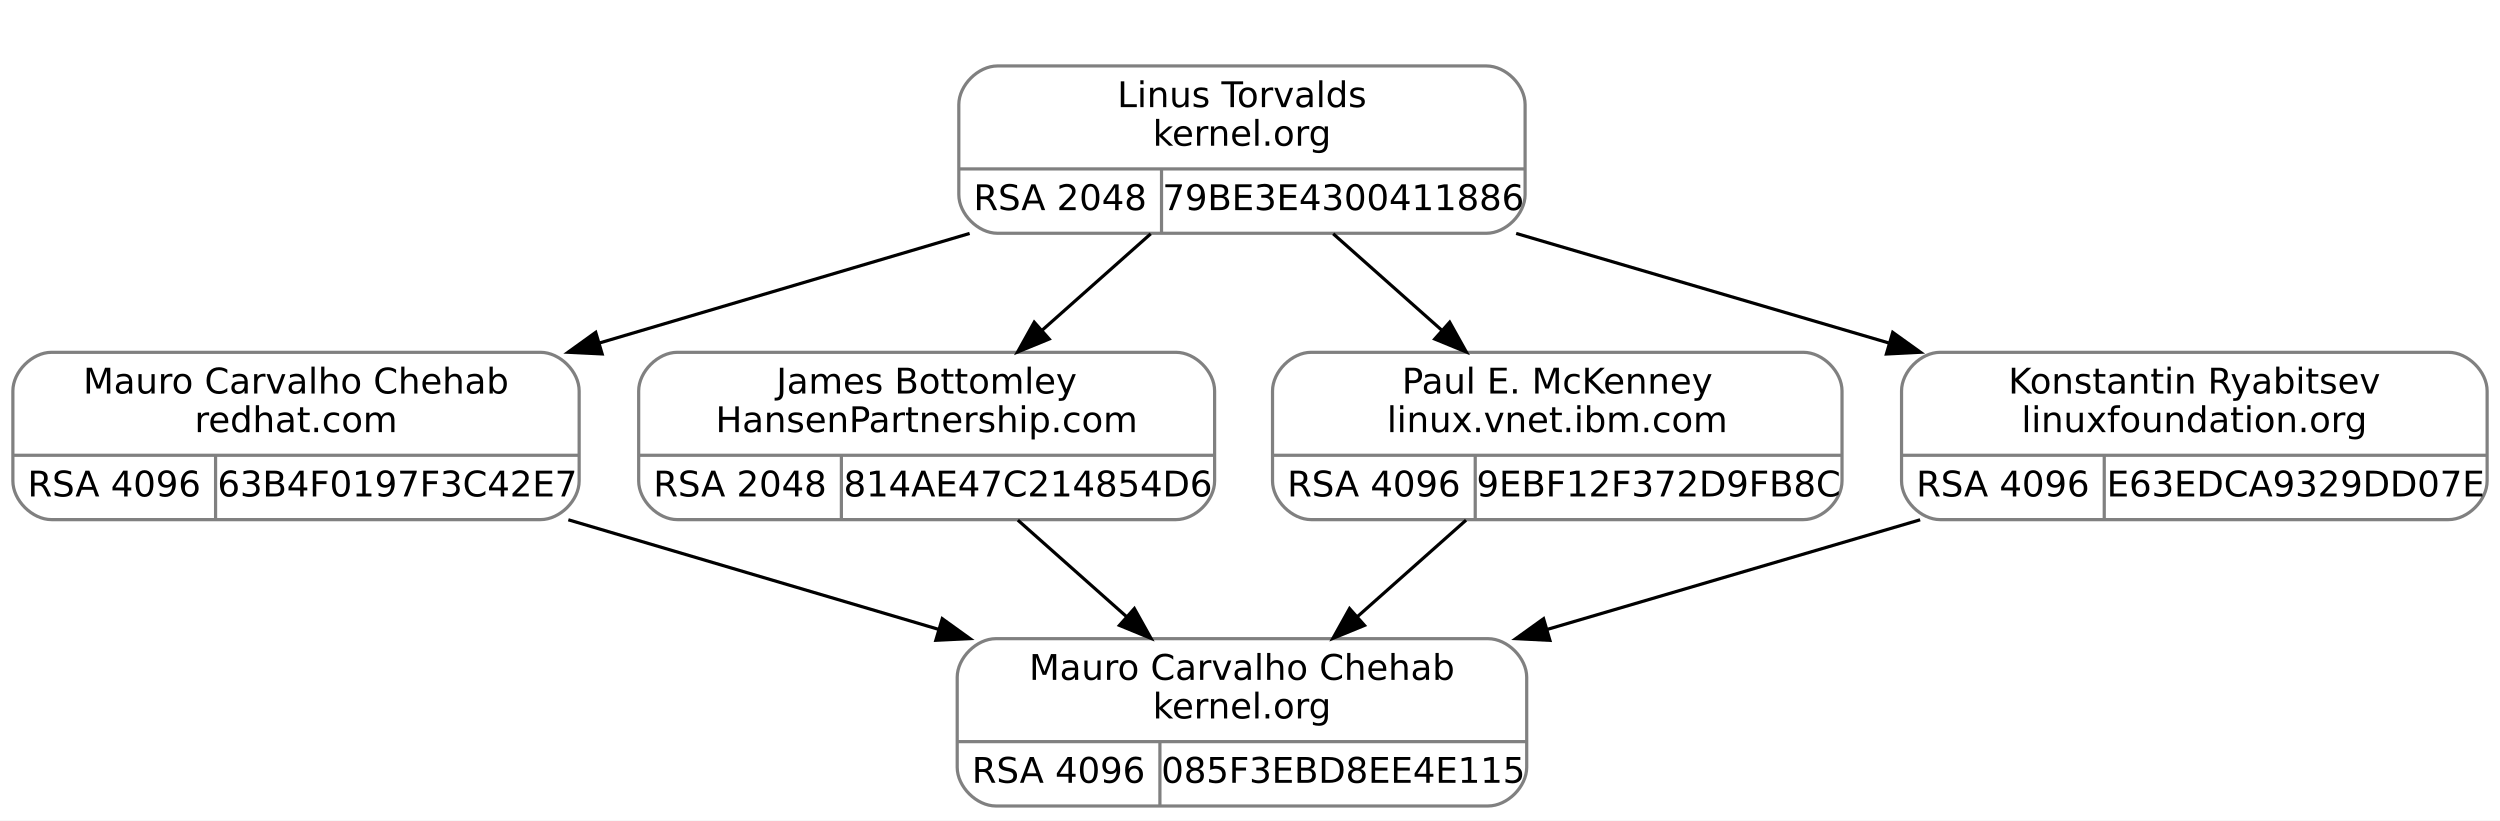
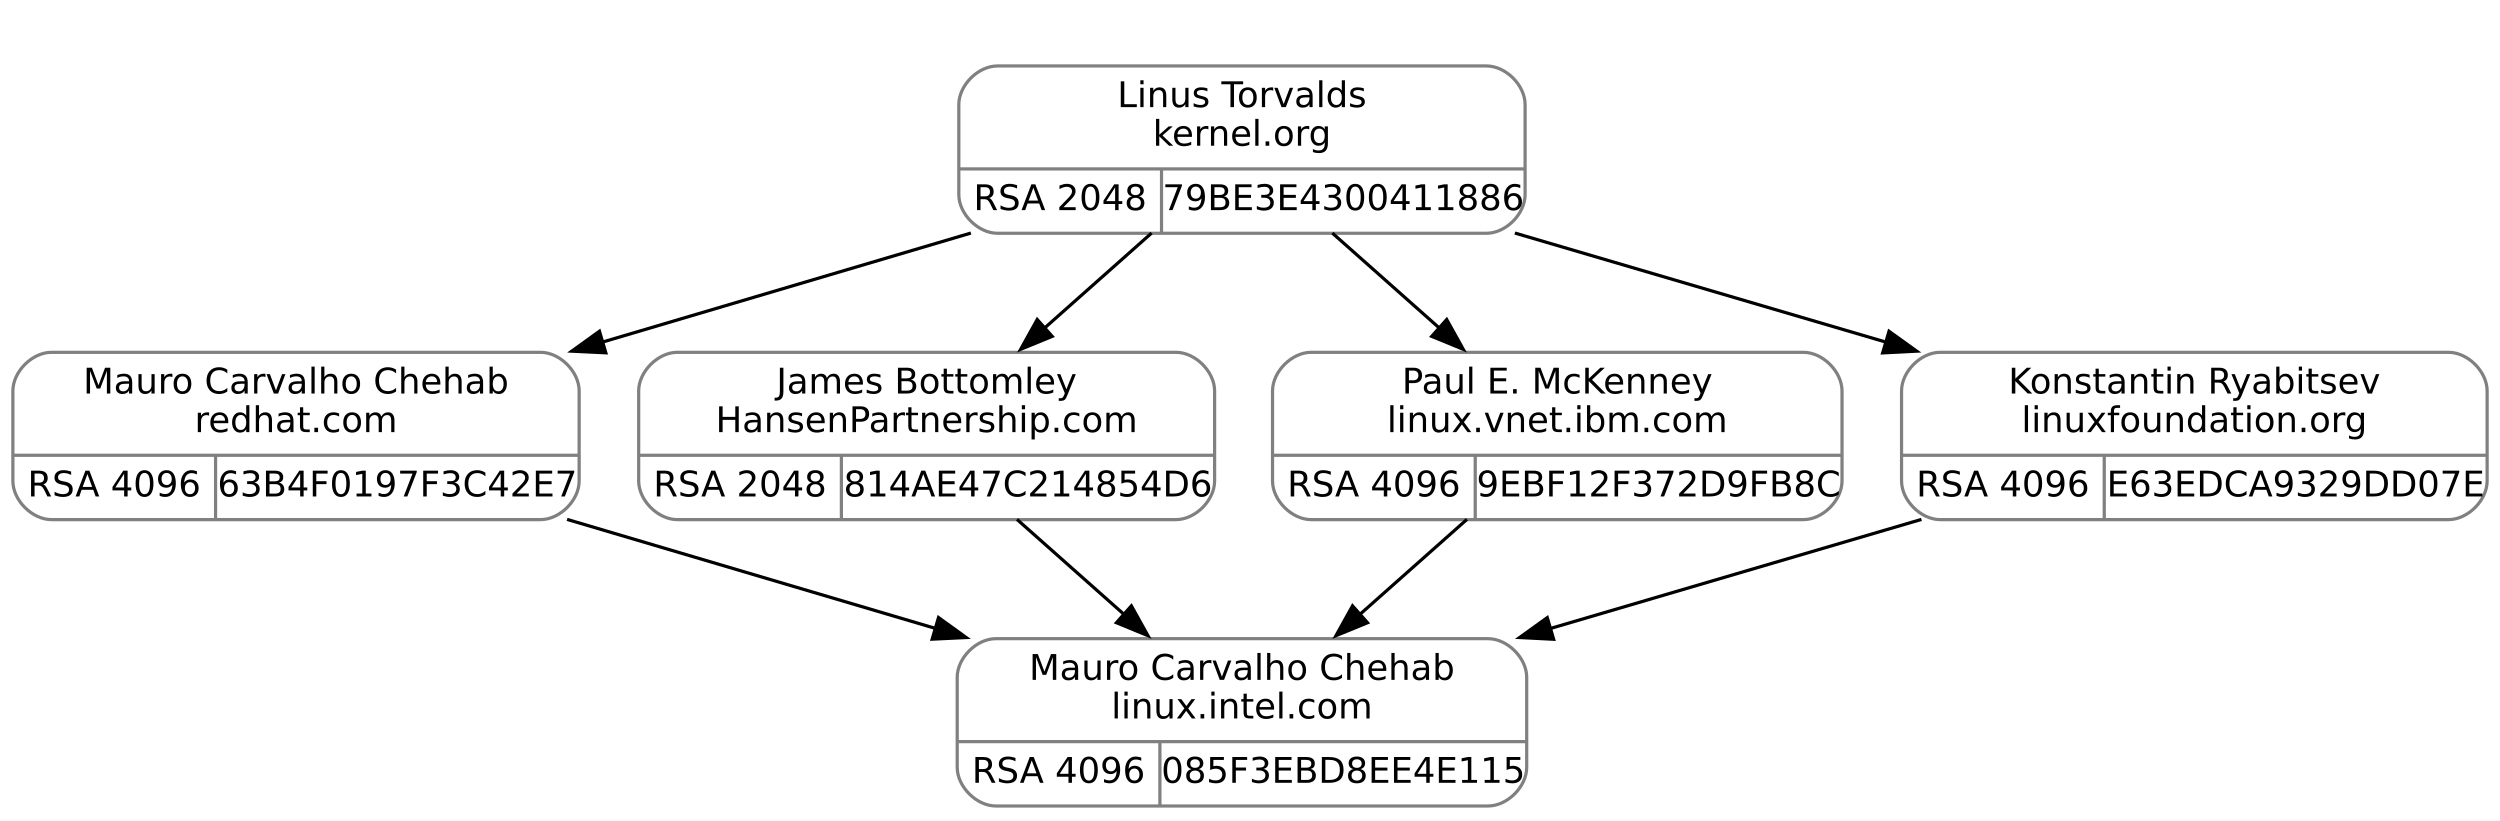
<svg xmlns="http://www.w3.org/2000/svg" width="777pt" height="255pt" viewBox="0.00 0.00 777.00 255.00">
  <g id="graph0" class="graph" transform="scale(1 1) rotate(0) translate(4 251)">
-     <polygon fill="white" stroke="transparent" points="-4,4 -4,-251 773,-251 773,4 -4,4" />
+     <polygon fill="white" stroke="none" points="-4,4 -4,-251 773,-251 773,4 -4,4" />
    <g id="clust1" class="cluster">
      <polygon fill="none" stroke="white" points="286,-170 286,-239 478,-239 478,-170 286,-170" />
    </g>
    <g id="node1" class="node">
      <path fill="none" stroke="gray" d="M12,-89.5C12,-89.5 164,-89.5 164,-89.5 170,-89.5 176,-95.5 176,-101.5 176,-101.5 176,-129.5 176,-129.5 176,-135.5 170,-141.5 164,-141.5 164,-141.5 12,-141.5 12,-141.5 6,-141.5 0,-135.5 0,-129.5 0,-129.5 0,-101.5 0,-101.5 0,-95.5 6,-89.5 12,-89.5" />
      <text text-anchor="middle" x="88" y="-128.7" font-family="droid sans,dejavu sans,helvetica" font-size="11.00">Mauro Carvalho Chehab</text>
      <text text-anchor="middle" x="88" y="-116.7" font-family="droid sans,dejavu sans,helvetica" font-size="11.00">redhat.com</text>
-       <polyline fill="none" stroke="gray" points="0,-109.5 176,-109.5 " />
+       <polyline fill="none" stroke="gray" points="0,-109.5 176,-109.5" />
      <text text-anchor="middle" x="31.5" y="-96.7" font-family="droid sans,dejavu sans,helvetica" font-size="11.00">RSA 4096</text>
-       <polyline fill="none" stroke="gray" points="63,-89.5 63,-109.5 " />
+       <polyline fill="none" stroke="gray" points="63,-89.5 63,-109.5" />
      <text text-anchor="middle" x="119.5" y="-96.7" font-family="droid sans,dejavu sans,helvetica" font-size="11.00">63B4F0197F3C42E7</text>
    </g>
    <g id="node3" class="node">
      <path fill="none" stroke="gray" d="M305.5,-0.5C305.5,-0.5 458.5,-0.5 458.5,-0.5 464.5,-0.5 470.5,-6.5 470.5,-12.5 470.5,-12.5 470.5,-40.5 470.5,-40.5 470.5,-46.5 464.5,-52.5 458.5,-52.5 458.5,-52.5 305.5,-52.5 305.5,-52.5 299.5,-52.5 293.5,-46.5 293.5,-40.5 293.5,-40.5 293.5,-12.5 293.5,-12.5 293.5,-6.5 299.5,-0.5 305.5,-0.5" />
      <text text-anchor="middle" x="382" y="-39.7" font-family="droid sans,dejavu sans,helvetica" font-size="11.00">Mauro Carvalho Chehab</text>
-       <text text-anchor="middle" x="382" y="-27.7" font-family="droid sans,dejavu sans,helvetica" font-size="11.00">kernel.org</text>
-       <polyline fill="none" stroke="gray" points="293.5,-20.5 470.5,-20.5 " />
+       <text text-anchor="middle" x="382" y="-27.7" font-family="droid sans,dejavu sans,helvetica" font-size="11.00">linux.intel.com</text>
+       <polyline fill="none" stroke="gray" points="293.5,-20.5 470.5,-20.5" />
      <text text-anchor="middle" x="325" y="-7.7" font-family="droid sans,dejavu sans,helvetica" font-size="11.00">RSA 4096</text>
-       <polyline fill="none" stroke="gray" points="356.5,-0.5 356.5,-20.5 " />
+       <polyline fill="none" stroke="gray" points="356.5,-0.5 356.5,-20.5" />
      <text text-anchor="middle" x="413.5" y="-7.7" font-family="droid sans,dejavu sans,helvetica" font-size="11.00">085F3EBD8EE4E115</text>
    </g>
    <g id="edge2" class="edge">
-       <path fill="none" stroke="black" d="M172.64,-89.45C208.61,-78.81 250.7,-66.35 287.67,-55.41" />
-       <polygon fill="black" stroke="black" points="288.85,-58.71 297.45,-52.52 286.86,-52 288.85,-58.71" />
+       <path fill="none" stroke="black" d="M172.25,-89.57C208.08,-78.97 250.03,-66.55 286.96,-55.62" />
+       <polygon fill="black" stroke="black" points="287.69,-59.06 296.29,-52.86 285.71,-52.35 287.69,-59.06" />
    </g>
    <g id="node2" class="node">
      <path fill="none" stroke="gray" d="M306,-178.5C306,-178.5 458,-178.5 458,-178.5 464,-178.5 470,-184.5 470,-190.5 470,-190.5 470,-218.5 470,-218.5 470,-224.5 464,-230.5 458,-230.5 458,-230.5 306,-230.5 306,-230.5 300,-230.5 294,-224.5 294,-218.5 294,-218.5 294,-190.5 294,-190.5 294,-184.5 300,-178.5 306,-178.5" />
      <text text-anchor="middle" x="382" y="-217.7" font-family="droid sans,dejavu sans,helvetica" font-size="11.00">Linus Torvalds</text>
      <text text-anchor="middle" x="382" y="-205.7" font-family="droid sans,dejavu sans,helvetica" font-size="11.00">kernel.org</text>
-       <polyline fill="none" stroke="gray" points="294,-198.5 470,-198.5 " />
+       <polyline fill="none" stroke="gray" points="294,-198.5 470,-198.5" />
      <text text-anchor="middle" x="325.5" y="-185.7" font-family="droid sans,dejavu sans,helvetica" font-size="11.00">RSA 2048</text>
-       <polyline fill="none" stroke="gray" points="357,-178.5 357,-198.5 " />
+       <polyline fill="none" stroke="gray" points="357,-178.5 357,-198.5" />
      <text text-anchor="middle" x="413.5" y="-185.7" font-family="droid sans,dejavu sans,helvetica" font-size="11.00">79BE3E4300411886</text>
    </g>
    <g id="edge1" class="edge">
-       <path fill="none" stroke="black" d="M297.36,-178.45C261.39,-167.81 219.3,-155.35 182.33,-144.41" />
-       <polygon fill="black" stroke="black" points="183.14,-141 172.55,-141.52 181.15,-147.71 183.14,-141" />
+       <path fill="none" stroke="black" d="M297.75,-178.57C261.92,-167.97 219.97,-155.55 183.04,-144.62" />
+       <polygon fill="black" stroke="black" points="184.29,-141.35 173.71,-141.86 182.31,-148.06 184.29,-141.35" />
    </g>
    <g id="node4" class="node">
      <path fill="none" stroke="gray" d="M206.5,-89.5C206.5,-89.5 361.5,-89.5 361.5,-89.5 367.5,-89.5 373.5,-95.5 373.5,-101.5 373.5,-101.5 373.5,-129.5 373.5,-129.5 373.5,-135.5 367.5,-141.5 361.5,-141.5 361.5,-141.5 206.5,-141.5 206.5,-141.5 200.5,-141.5 194.5,-135.5 194.5,-129.5 194.5,-129.5 194.5,-101.5 194.5,-101.5 194.5,-95.5 200.5,-89.5 206.5,-89.5" />
      <text text-anchor="middle" x="284" y="-128.7" font-family="droid sans,dejavu sans,helvetica" font-size="11.00">James Bottomley</text>
      <text text-anchor="middle" x="284" y="-116.7" font-family="droid sans,dejavu sans,helvetica" font-size="11.00">HansenPartnership.com</text>
-       <polyline fill="none" stroke="gray" points="194.5,-109.5 373.5,-109.5 " />
+       <polyline fill="none" stroke="gray" points="194.5,-109.5 373.5,-109.5" />
      <text text-anchor="middle" x="226" y="-96.7" font-family="droid sans,dejavu sans,helvetica" font-size="11.00">RSA 2048</text>
-       <polyline fill="none" stroke="gray" points="257.5,-89.5 257.5,-109.5 " />
+       <polyline fill="none" stroke="gray" points="257.5,-89.5 257.5,-109.5" />
      <text text-anchor="middle" x="315.5" y="-96.7" font-family="droid sans,dejavu sans,helvetica" font-size="11.00">814AE47C214854D6</text>
    </g>
    <g id="edge3" class="edge">
-       <path fill="none" stroke="black" d="M353.65,-178.34C343.09,-168.96 330.96,-158.19 319.81,-148.29" />
-       <polygon fill="black" stroke="black" points="322.08,-145.63 312.28,-141.61 317.44,-150.86 322.08,-145.63" />
+       <path fill="none" stroke="black" d="M353.92,-178.57C343.56,-169.38 331.68,-158.82 320.67,-149.06" />
+       <polygon fill="black" stroke="black" points="323.02,-146.46 313.22,-142.44 318.37,-151.7 323.02,-146.46" />
    </g>
    <g id="node5" class="node">
      <path fill="none" stroke="gray" d="M403.5,-89.5C403.5,-89.5 556.5,-89.5 556.5,-89.5 562.5,-89.5 568.5,-95.5 568.5,-101.5 568.5,-101.5 568.5,-129.5 568.5,-129.5 568.5,-135.5 562.5,-141.5 556.5,-141.5 556.5,-141.5 403.5,-141.5 403.5,-141.5 397.5,-141.5 391.5,-135.5 391.5,-129.5 391.5,-129.5 391.5,-101.5 391.5,-101.5 391.5,-95.5 397.5,-89.5 403.5,-89.5" />
      <text text-anchor="middle" x="480" y="-128.7" font-family="droid sans,dejavu sans,helvetica" font-size="11.00">Paul E. McKenney</text>
      <text text-anchor="middle" x="480" y="-116.7" font-family="droid sans,dejavu sans,helvetica" font-size="11.00">linux.vnet.ibm.com</text>
-       <polyline fill="none" stroke="gray" points="391.5,-109.5 568.5,-109.5 " />
+       <polyline fill="none" stroke="gray" points="391.5,-109.5 568.5,-109.5" />
      <text text-anchor="middle" x="423" y="-96.7" font-family="droid sans,dejavu sans,helvetica" font-size="11.00">RSA 4096</text>
-       <polyline fill="none" stroke="gray" points="454.5,-89.5 454.5,-109.5 " />
+       <polyline fill="none" stroke="gray" points="454.5,-89.5 454.5,-109.5" />
      <text text-anchor="middle" x="511.5" y="-96.7" font-family="droid sans,dejavu sans,helvetica" font-size="11.00">9EBF12F372D9FB8C</text>
    </g>
    <g id="edge5" class="edge">
-       <path fill="none" stroke="black" d="M410.35,-178.34C420.91,-168.96 433.04,-158.19 444.19,-148.29" />
-       <polygon fill="black" stroke="black" points="446.56,-150.86 451.72,-141.61 441.92,-145.63 446.56,-150.86" />
+       <path fill="none" stroke="black" d="M410.08,-178.57C420.44,-169.38 432.32,-158.82 443.33,-149.06" />
+       <polygon fill="black" stroke="black" points="445.63,-151.7 450.78,-142.44 440.98,-146.46 445.63,-151.7" />
    </g>
    <g id="node6" class="node">
      <path fill="none" stroke="gray" d="M599,-89.5C599,-89.5 757,-89.5 757,-89.5 763,-89.5 769,-95.5 769,-101.5 769,-101.5 769,-129.5 769,-129.5 769,-135.5 763,-141.5 757,-141.5 757,-141.5 599,-141.5 599,-141.5 593,-141.5 587,-135.5 587,-129.5 587,-129.5 587,-101.5 587,-101.5 587,-95.5 593,-89.5 599,-89.5" />
      <text text-anchor="middle" x="678" y="-128.7" font-family="droid sans,dejavu sans,helvetica" font-size="11.00">Konstantin Ryabitsev</text>
      <text text-anchor="middle" x="678" y="-116.7" font-family="droid sans,dejavu sans,helvetica" font-size="11.00">linuxfoundation.org</text>
-       <polyline fill="none" stroke="gray" points="587,-109.5 769,-109.5 " />
+       <polyline fill="none" stroke="gray" points="587,-109.5 769,-109.5" />
      <text text-anchor="middle" x="618.5" y="-96.7" font-family="droid sans,dejavu sans,helvetica" font-size="11.00">RSA 4096</text>
-       <polyline fill="none" stroke="gray" points="650,-89.5 650,-109.5 " />
+       <polyline fill="none" stroke="gray" points="650,-89.5 650,-109.5" />
      <text text-anchor="middle" x="709.5" y="-96.7" font-family="droid sans,dejavu sans,helvetica" font-size="11.00">E63EDCA9329DD07E</text>
    </g>
    <g id="edge7" class="edge">
-       <path fill="none" stroke="black" d="M467.22,-178.45C503.43,-167.81 545.81,-155.35 583.02,-144.41" />
-       <polygon fill="black" stroke="black" points="584.26,-147.7 592.87,-141.52 582.29,-140.98 584.26,-147.7" />
+       <path fill="none" stroke="black" d="M466.82,-178.57C502.89,-167.97 545.13,-155.55 582.31,-144.62" />
+       <polygon fill="black" stroke="black" points="583.11,-148.04 591.71,-141.86 581.13,-141.32 583.11,-148.04" />
    </g>
    <g id="edge4" class="edge">
-       <path fill="none" stroke="black" d="M312.35,-89.34C322.91,-79.96 335.04,-69.19 346.19,-59.29" />
-       <polygon fill="black" stroke="black" points="348.56,-61.86 353.72,-52.61 343.92,-56.63 348.56,-61.86" />
+       <path fill="none" stroke="black" d="M312.08,-89.57C322.44,-80.38 334.32,-69.82 345.33,-60.06" />
+       <polygon fill="black" stroke="black" points="347.63,-62.7 352.78,-53.44 342.98,-57.46 347.63,-62.7" />
    </g>
    <g id="edge6" class="edge">
-       <path fill="none" stroke="black" d="M451.65,-89.34C441.09,-79.96 428.96,-69.19 417.81,-59.29" />
-       <polygon fill="black" stroke="black" points="420.08,-56.63 410.28,-52.61 415.44,-61.86 420.08,-56.63" />
+       <path fill="none" stroke="black" d="M451.92,-89.57C441.56,-80.38 429.68,-69.82 418.67,-60.06" />
+       <polygon fill="black" stroke="black" points="421.02,-57.46 411.22,-53.44 416.37,-62.7 421.02,-57.46" />
    </g>
    <g id="edge8" class="edge">
-       <path fill="none" stroke="black" d="M592.78,-89.45C556.57,-78.81 514.19,-66.35 476.98,-55.41" />
-       <polygon fill="black" stroke="black" points="477.71,-51.98 467.13,-52.52 475.74,-58.7 477.71,-51.98" />
+       <path fill="none" stroke="black" d="M593.18,-89.57C557.11,-78.97 514.87,-66.55 477.69,-55.62" />
+       <polygon fill="black" stroke="black" points="478.87,-52.32 468.29,-52.86 476.89,-59.04 478.87,-52.32" />
    </g>
  </g>
</svg>
